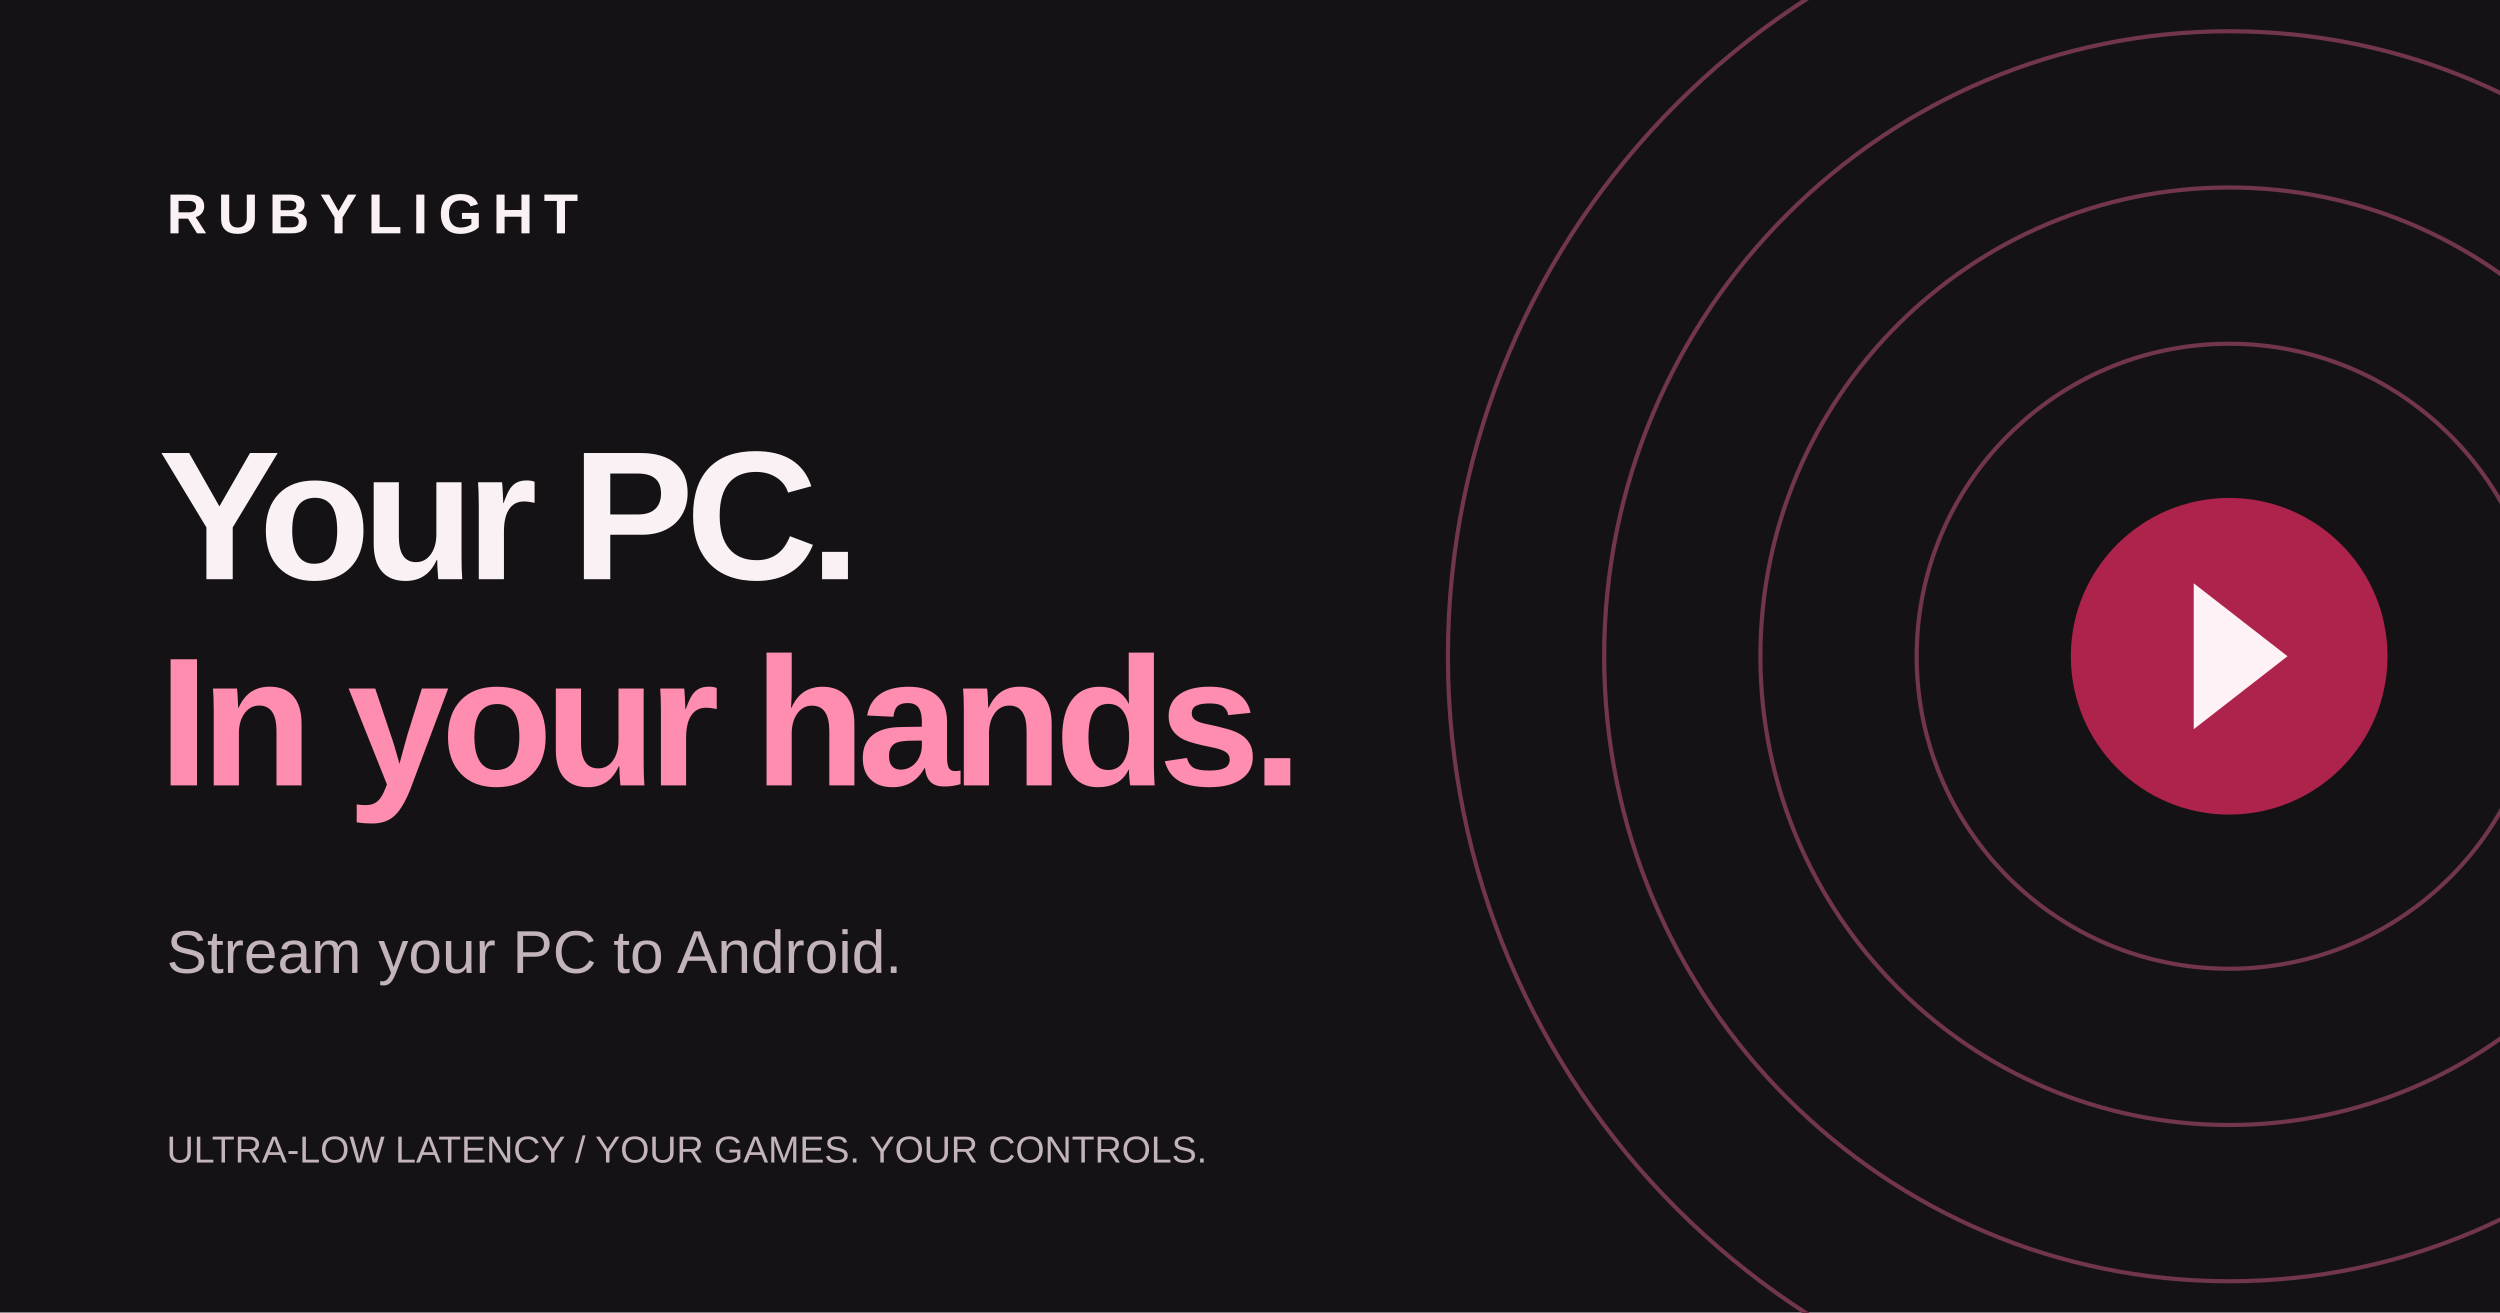
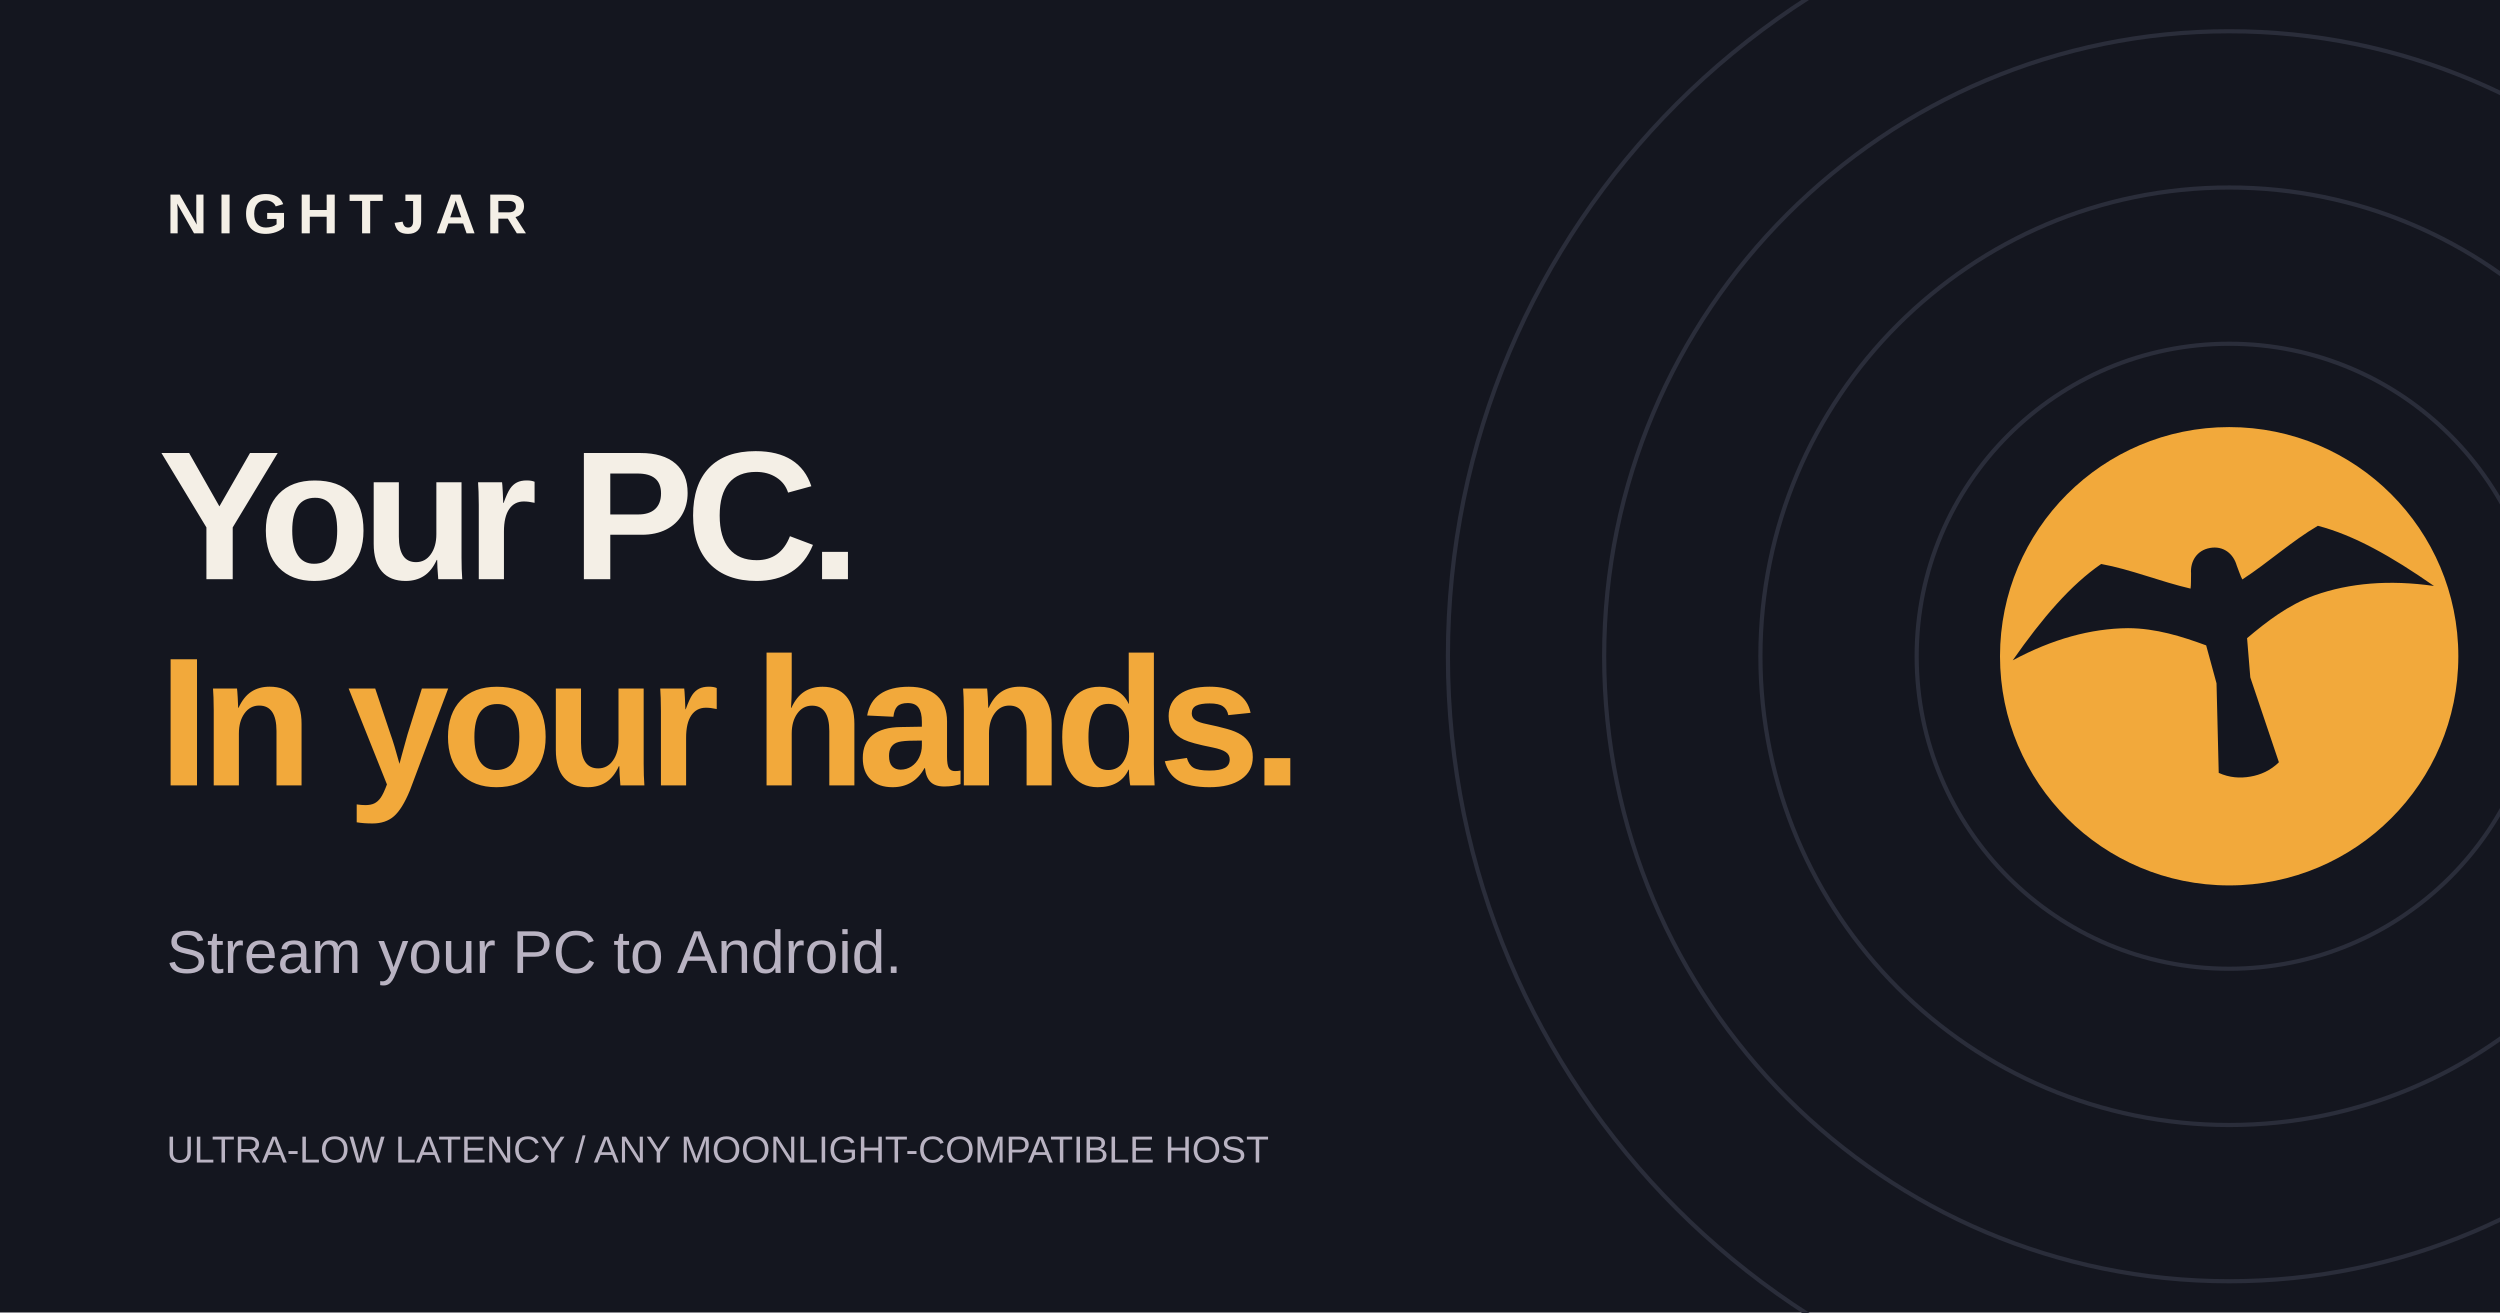
<svg xmlns="http://www.w3.org/2000/svg" width="1200" height="630" viewBox="0 0 1200 630" role="img" aria-labelledby="title desc">
-   <rect width="1200" height="630" fill="#151216" />
-   <g fill="none" stroke="#71354c" stroke-width="2">
+   <rect width="1200" height="630" fill="#14161f" />
+   <g fill="none" stroke="#2a2d3a" stroke-width="2">
    <circle cx="1070" cy="315" r="375" />
    <circle cx="1070" cy="315" r="300" />
    <circle cx="1070" cy="315" r="225" />
    <circle cx="1070" cy="315" r="150" />
  </g>
-   <circle cx="1070" cy="315" r="76" fill="#ad234b" />
-   <path d="m1053 280 45 35-45 35z" fill="#fff2f6" />
+   <g transform="translate(1070 315) scale(4.07407) translate(-54 -54)">
+     <circle cx="54" cy="54" r="27" fill="#f2a93b" />
+     <path fill="#14161f" d="M 51.75,41.24 C 53.31,40.96 54.50,41.92 54.89,43.31 C 55.16,44.00 55.33,44.55 55.55,44.95 C 58.63,42.95 61.40,40.41 64.45,38.63 C 68.66,39.72 73.12,42.22 78.13,45.72 C 72.88,44.97 68.19,45.36 64.07,46.82 C 60.97,47.94 58.40,49.93 56.11,51.87 L 56.49,56.49 L 59.86,66.49 C 58.86,67.47 57.71,67.97 56.50,68.18 C 55.30,68.39 54.04,68.32 52.77,67.74 L 52.51,57.19 L 51.29,52.72 C 48.47,51.68 45.38,50.70 42.08,50.69 C 37.70,50.73 33.17,51.97 28.50,54.48 C 32.00,49.47 35.34,45.59 38.92,43.13 C 42.40,43.76 45.87,45.20 49.45,46.03 C 49.52,45.58 49.49,45.00 49.51,44.26 C 49.40,42.82 50.19,41.51 51.75,41.24 Z" />
+   </g>
  <g font-family="Segoe UI,Arial,sans-serif">
-     <text x="80" y="112" fill="#faf1f5" font-size="27" font-weight="700" letter-spacing="5">RUBYLIGHT</text>
-     <text x="76" y="278" fill="#faf1f5" font-size="88" font-weight="650" letter-spacing="-4">Your PC.</text>
-     <text x="76" y="377" fill="#ff8daf" font-size="88" font-weight="650" letter-spacing="-4">In your hands.</text>
-     <text x="80" y="467" fill="#c2b3bd" font-size="29">Stream your PC to Android.</text>
-     <text x="80" y="558" fill="#c2b3bd" font-size="18">ULTRA-LOW LATENCY   /   YOUR GAMES. YOUR CONTROLS.</text>
+     <text x="80" y="112" fill="#f4efe6" font-size="27" font-weight="700" letter-spacing="5">NIGHTJAR</text>
+     <text x="76" y="278" fill="#f4efe6" font-size="88" font-weight="650" letter-spacing="-4">Your PC.</text>
+     <text x="76" y="377" fill="#f2a93b" font-size="88" font-weight="650" letter-spacing="-4">In your hands.</text>
+     <text x="80" y="467" fill="#b9b3c2" font-size="29">Stream your PC to Android.</text>
+     <text x="80" y="558" fill="#b9b3c2" font-size="18">ULTRA-LOW LATENCY   /   ANY MOONLIGHT-COMPATIBLE HOST</text>
  </g>
</svg>
